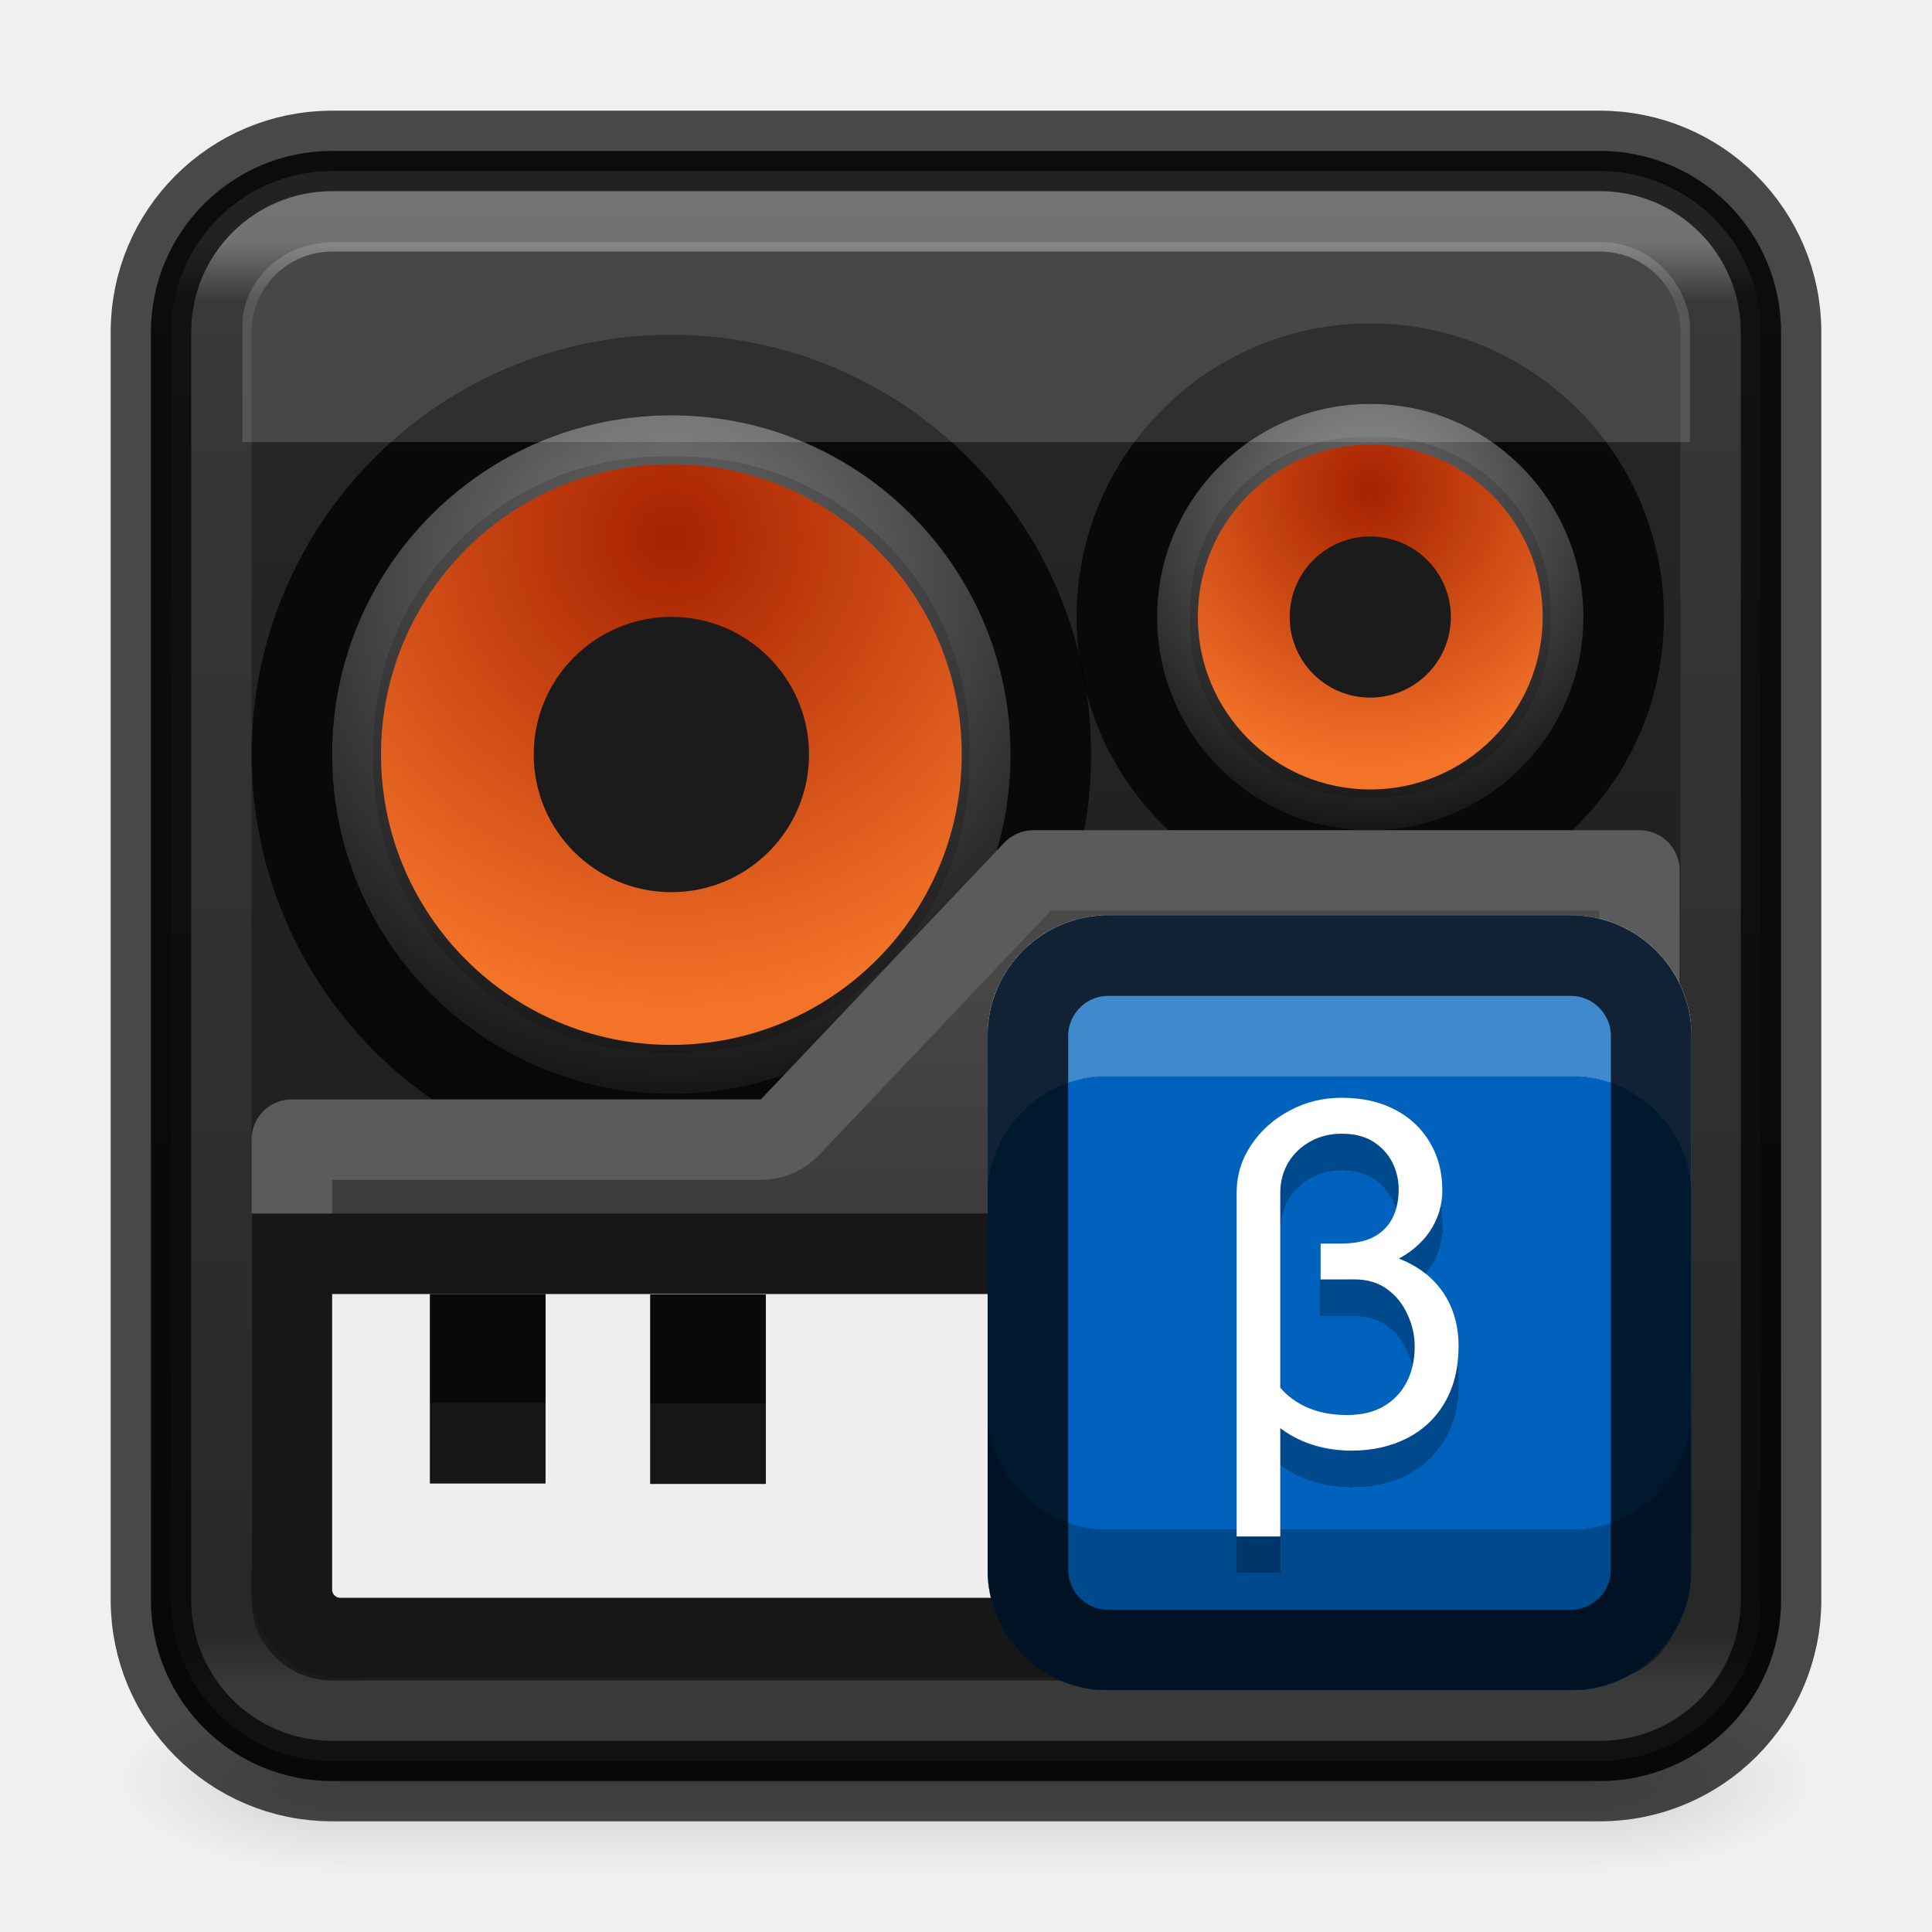
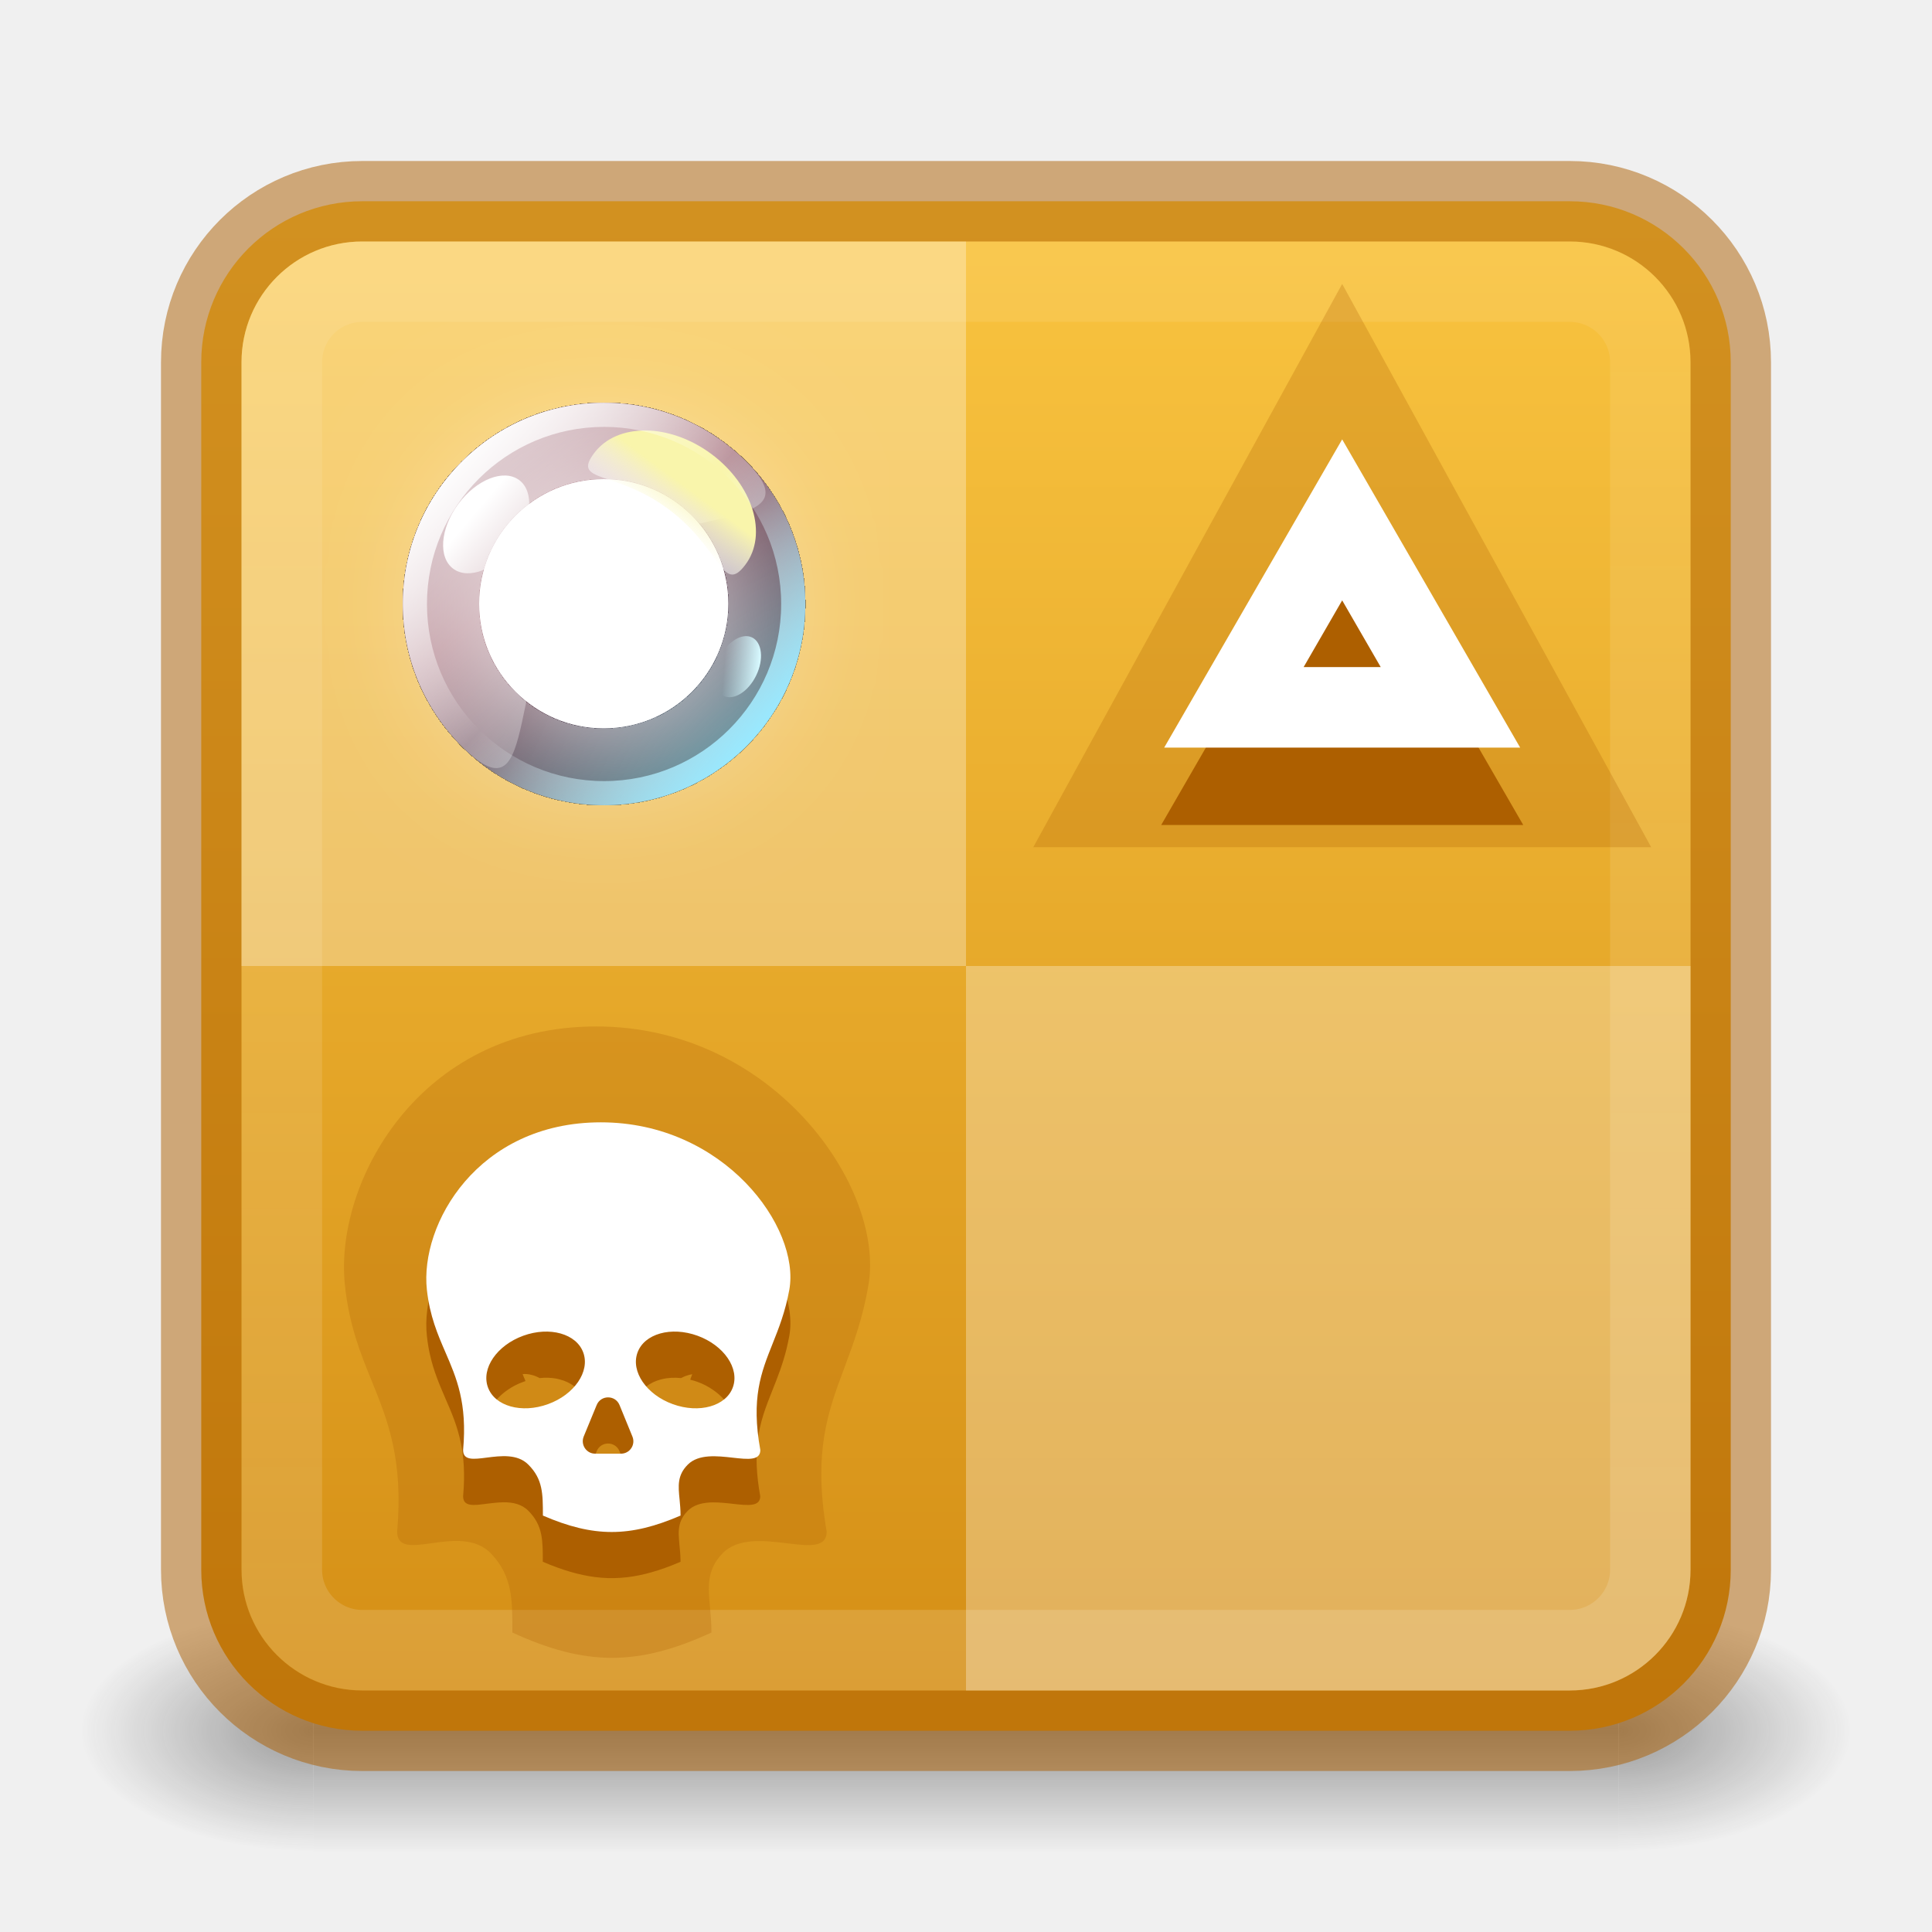
<svg xmlns="http://www.w3.org/2000/svg" width="24" height="24" viewBox="0 0 24 24" fill="none">
  <g opacity="0.4">
-     <path opacity="0.4" d="M22.5 21H19.737V23.25H22.5V21Z" fill="url(#paint0_radial_415_100)" />
-     <path opacity="0.4" d="M1.5 23.25H4.263V21H1.5V23.25Z" fill="url(#paint1_radial_415_100)" />
-     <path opacity="0.4" d="M19.737 21H4.263V23.25H19.737V21Z" fill="url(#paint2_linear_415_100)" />
+     <path d="M23 20H20.105V23H23V20Z" fill="url(#paint0_radial_677_362)" />
+     <path d="M1 23H3.895V20H1V23Z" fill="url(#paint1_radial_677_362)" />
+     <path d="M20.105 20H3.895V23H20.105V20Z" fill="url(#paint2_linear_677_362)" />
  </g>
-   <path d="M19.875 1.875H4.125C2.882 1.875 1.875 2.882 1.875 4.125V19.875C1.875 21.118 2.882 22.125 4.125 22.125H19.875C21.118 22.125 22.125 21.118 22.125 19.875V4.125C22.125 2.882 21.118 1.875 19.875 1.875Z" fill="url(#paint3_linear_415_100)" />
-   <path opacity="0.35" d="M19.875 2.625H4.125C3.297 2.625 2.625 3.297 2.625 4.125V19.875C2.625 20.703 3.297 21.375 4.125 21.375H19.875C20.703 21.375 21.375 20.703 21.375 19.875V4.125C21.375 3.297 20.703 2.625 19.875 2.625Z" stroke="url(#paint4_linear_415_100)" stroke-linecap="round" stroke-linejoin="round" />
-   <path opacity="0.7" d="M19.875 1.875H4.125C2.882 1.875 1.875 2.882 1.875 4.125V19.875C1.875 21.118 2.882 22.125 4.125 22.125H19.875C21.118 22.125 22.125 21.118 22.125 19.875V4.125C22.125 2.882 21.118 1.875 19.875 1.875Z" stroke="black" stroke-width="1" />
-   <circle cx="8.34" cy="9.373" r="4.214" fill="url(#paint5_radial_415_100)" />
-   <circle cx="8.34" cy="9.373" r="4.714" stroke="black" stroke-opacity="0.75" />
-   <g filter="url(#filter0_d_415_100)">
-     <circle cx="8.34" cy="9.373" r="3.607" fill="url(#paint6_radial_415_100)" />
+   <path d="M19.5 2.5H4.5C3.395 2.5 2.5 3.395 2.5 4.5V19.5C2.5 20.605 3.395 21.5 4.5 21.5H19.5C20.605 21.5 21.5 20.605 21.5 19.5V4.5C21.5 3.395 20.605 2.5 19.5 2.5Z" fill="url(#paint3_linear_677_362)" stroke="#AD5F00" stroke-opacity="0.5" stroke-width="1" />
+   <path opacity="0.35" d="M19.501 3.499H4.501C3.949 3.499 3.501 3.946 3.501 4.499V19.499C3.501 20.051 3.949 20.499 4.501 20.499H19.501C20.053 20.499 20.501 20.051 20.501 19.499V4.499C20.501 3.946 20.053 3.499 19.501 3.499Z" stroke="url(#paint4_linear_677_362)" stroke-linecap="round" stroke-linejoin="round" />
+   <path d="M3 4.5C3 3.672 3.672 3 4.5 3H12V12H3V4.5Z" fill="white" fill-opacity="0.3" />
+   <path d="M21 19.5C21 20.328 20.328 21 19.5 21L12 21L12 12L21 12L21 19.5Z" fill="white" fill-opacity="0.3" />
+   <g filter="url(#filter0_i_677_362)">
+     <path d="M10.004 7.503C10.004 8.884 8.885 10.003 7.504 10.003C6.123 10.003 5.004 8.884 5.004 7.503C5.004 6.122 6.123 5.003 7.504 5.003C8.885 5.003 10.004 6.122 10.004 7.503Z" fill="url(#paint5_linear_677_362)" />
  </g>
-   <circle cx="8.34" cy="9.373" r="1.71" fill="#1B1B1B" />
-   <circle cx="17.022" cy="7.665" r="2.648" fill="url(#paint7_radial_415_100)" />
-   <circle cx="17.022" cy="7.665" r="3.148" stroke="black" stroke-opacity="0.75" />
-   <g filter="url(#filter1_d_415_100)">
-     <circle cx="17.022" cy="7.665" r="2.142" fill="url(#paint8_radial_415_100)" />
+   <path d="M9.25 5.714C10.238 6.678 8.156 6.203 7.192 7.191C6.227 8.179 6.746 10.257 5.758 9.293C4.77 8.328 4.75 6.745 5.715 5.757C6.679 4.769 8.262 4.75 9.25 5.714Z" fill="url(#paint6_linear_677_362)" />
+   <g filter="url(#filter1_d_677_362)">
+     <path d="M9.048 7.5C9.048 8.355 8.355 9.048 7.5 9.048C6.645 9.048 5.952 8.355 5.952 7.5C5.952 6.645 6.645 5.952 7.5 5.952C8.355 5.952 9.048 6.645 9.048 7.5Z" fill="white" />
  </g>
-   <circle cx="17.022" cy="7.665" r="1.001" fill="#1B1B1B" />
-   <path d="M20.365 10.813V10.822V10.835V10.847V10.86V10.873V10.886V10.899V10.912V10.926V10.939V10.953V10.966V10.98V10.994V11.008V11.023V11.037V11.051V11.066V11.081V11.095V11.11V11.125V11.14V11.156V11.171V11.187V11.202V11.218V11.234V11.25V11.266V11.282V11.298V11.315V11.331V11.348V11.365V11.382V11.399V11.415V11.433V11.45V11.467V11.485V11.502V11.52V11.538V11.556V11.574V11.592V11.61V11.628V11.646V11.665V11.683V11.702V11.721V11.739V11.758V11.777V11.796V11.816V11.835V11.854V11.874V11.893V11.913V11.933V11.953V11.972V11.992V12.012V12.033V12.053V12.073V12.093V12.114V12.134V12.155V12.176V12.196V12.217V12.238V12.259V12.28V12.301V12.322V12.344V12.365V12.387V12.408V12.43V12.451V12.473V12.495V12.517V12.539V12.56V12.582V12.605V12.627V12.649V12.671V12.694V12.716V12.738V12.761V12.784V12.806V12.829V12.852V12.874V12.897V12.92V12.943V12.966V12.989V13.012V13.036V13.059V13.082V13.105V13.129V13.152V13.176V13.199V13.223V13.246V13.27V13.294V13.317V13.341V13.365V13.389V13.413V13.437V13.46V13.485V13.509V13.533V13.557V13.581V13.605V13.629V13.654V13.678V13.702V13.726V13.751V13.775V13.8V13.824V13.849V13.873V13.898V13.922V13.947V13.972V13.996V14.021V14.046V14.07V14.095V14.12V14.145V14.169V14.194V14.219V14.244V14.269V14.293V14.318V14.343V14.368V14.393V14.418V14.443V14.468V14.493V14.518V14.543V14.568V14.593V14.618V14.643V14.668V14.693V14.718V14.743V14.768V14.793V14.818V14.843V14.868V14.893V14.918V14.943V14.968V14.993V15.018V15.043V15.068V15.093V15.118V15.143V15.168V15.193V15.218V15.243V15.268V15.293V15.317V15.342V15.367V15.392V15.417V15.442V15.466V15.491V15.516V15.541V15.565V15.59V15.615V15.639V15.664V15.689V15.713V15.738V15.762V15.787V15.811V15.836V15.86V15.885V15.909V15.933V15.958V15.982V16.006V16.03V16.055V16.079V16.103V16.127V16.151V16.175V16.199V16.223V16.247V16.271V16.294V16.318V16.342V16.366V16.389V16.413V16.436V16.46V16.483V16.507V16.53V16.553V16.576V16.6V16.623V16.646V16.669V16.692V16.715V16.738V16.761V16.784V16.806V16.829V16.852V16.874V16.897V16.919V16.942V16.964V16.986V17.008V17.03V17.052V17.075V17.096V17.118V17.14V17.162V17.184V17.205V17.227V17.248V17.27V17.291V17.312V17.333V17.355V17.376V17.396V17.417V17.438V17.459V17.48V17.5V17.521V17.541V17.561V17.582V17.602V17.622V17.642V17.662V17.682V17.702V17.721V17.741V17.761V17.78V17.799V17.819V17.838V17.857V17.876V17.895V17.913V17.932V17.951V17.969V17.988V18.006V18.024V18.042V18.06V18.078V18.096V18.114V18.131V18.149V18.166V18.184V18.201V18.218V18.235V18.252V18.269V18.286V18.302V18.319V18.335V18.351V18.367V18.384V18.399V18.415V18.431V18.447V18.462V18.477V18.493V18.508V18.523V18.538V18.552V18.567V18.582V18.596V18.61V18.625V18.639V18.653V18.666V18.68V18.694V18.707V18.72V18.734V18.747V18.76V18.772V18.785V18.798V18.81V18.822V18.834V18.846V18.858V18.87V18.882V18.893V18.904V18.916V18.927V18.938V18.948V18.959V18.97V18.98V18.99V19V19.01V19.02V19.029V19.039V19.048V19.058V19.067V19.075V19.084V19.093V19.101V19.11V19.118V19.126V19.134V19.141V19.149V19.156V19.163V19.17V19.177V19.184V19.191V19.197V19.203V19.209V19.215V19.221V19.227V19.232V19.238V19.243V19.248C20.365 19.856 19.914 20.346 19.369 20.346H19.364H19.358H19.352H19.346H19.34H19.333H19.326H19.319H19.312H19.304H19.296H19.288H19.279H19.27H19.261H19.252H19.242H19.232H19.222H19.212H19.201H19.19H19.179H19.168H19.156H19.144H19.132H19.119H19.106H19.093H19.08H19.067H19.053H19.039H19.025H19.01H18.996H18.981H18.965H18.95H18.934H18.918H18.902H18.886H18.869H18.852H18.835H18.818H18.8H18.783H18.765H18.747H18.728H18.709H18.691H18.671H18.652H18.633H18.613H18.593H18.573H18.552H18.531H18.511H18.489H18.468H18.447H18.425H18.403H18.381H18.359H18.336H18.313H18.291H18.267H18.244H18.221H18.197H18.173H18.149H18.124H18.1H18.075H18.05H18.025H18H17.974H17.949H17.923H17.897H17.871H17.845H17.818H17.791H17.764H17.737H17.71H17.682H17.655H17.627H17.599H17.571H17.543H17.514H17.485H17.457H17.428H17.399H17.369H17.34H17.31H17.28H17.25H17.22H17.19H17.16H17.129H17.098H17.068H17.037H17.005H16.974H16.943H16.911H16.879H16.847H16.815H16.783H16.751H16.718H16.686H16.653H16.62H16.587H16.554H16.521H16.487H16.454H16.42H16.386H16.352H16.318H16.284H16.25H16.215H16.181H16.146H16.111H16.076H16.041H16.006H15.971H15.936H15.9H15.864H15.829H15.793H15.757H15.721H15.685H15.649H15.612H15.576H15.539H15.503H15.466H15.429H15.392H15.355H15.318H15.281H15.243H15.206H15.168H15.131H15.093H15.056H15.018H14.98H14.942H14.903H14.865H14.827H14.789H14.75H14.712H14.673H14.635H14.596H14.557H14.518H14.479H14.44H14.401H14.362H14.323H14.284H14.244H14.205H14.165H14.126H14.086H14.046H14.007H13.967H13.927H13.887H13.848H13.807H13.768H13.727H13.687H13.647H13.607H13.567H13.526H13.486H13.446H13.405H13.365H13.324H13.284H13.243H13.203H13.162H13.121H13.081H13.04H12.999H12.958H12.917H12.877H12.836H12.795H12.754H12.713H12.672H12.631H12.59H12.549H12.508H12.467H12.426H12.385H12.344H12.303H12.261H12.22H12.179H12.138H12.097H12.056H12.015H11.974H11.933H11.891H11.85H11.809H11.768H11.727H11.686H11.645H11.604H11.563H11.521H11.48H11.439H11.398H11.357H11.316H11.275H11.234H11.194H11.152H11.112H11.071H11.03H10.989H10.948H10.908H10.867H10.826H10.785H10.745H10.704H10.664H10.623H10.582H10.542H10.502H10.461H10.421H10.38H10.34H10.3H10.26H10.22H10.18H10.14H10.1H10.06H10.02H9.98H9.94H9.901H9.861H9.821H9.782H9.742H9.703H9.664H9.624H9.585H9.546H9.507H9.468H9.429H9.39H9.351H9.312H9.274H9.235H9.197H9.158H9.12H9.081H9.043H9.005H8.967H8.929H8.891H8.853H8.816H8.778H8.741H8.703H8.666H8.629H8.591H8.554H8.517H8.48H8.444H8.407H8.37H8.334H8.298H8.261H8.225H8.189H8.153H8.117H8.082H8.046H8.011H7.975H7.94H7.905H7.87H7.835H7.8H7.765H7.731H7.696H7.662H7.628H7.594H7.56H7.526H7.492H7.458H7.425H7.392H7.359H7.325H7.293H7.26H7.227H7.195H7.162H7.13H7.098H7.066H7.034H7.003H6.971H6.94H6.909H6.878H6.847H6.816H6.785H6.755H6.725H6.694H6.664H6.635H6.605H6.575H6.546H6.517H6.488H6.459H6.43H6.402H6.374H6.345H6.317H6.29H6.262H6.234H6.207H6.18H6.153H6.126H6.1H6.073H6.047H6.021H5.995H5.969H5.944H5.919H5.893H5.869H5.844H5.819H5.795H5.771H5.747H5.723H5.699H5.676H5.653H5.63H5.607H5.585H5.562H5.54H5.518H5.496H5.475H5.453H5.432H5.411H5.391H5.37H5.35H5.33H5.31H5.291H5.271H5.252H5.233H5.214H5.196H5.178H5.159H5.142H5.124H5.107H5.09H5.073H5.056H5.04H5.023H5.007H4.992H4.976H4.961H4.946H4.931H4.917H4.902H4.888H4.875H4.861H4.848H4.835H4.822H4.809H4.797H4.785H4.773H4.762H4.751H4.74H4.729H4.718H4.708H4.698H4.688H4.679H4.67H4.661H4.652H4.644H4.636H4.628H4.621H4.613H4.606H4.6H4.593H4.587H4.581H4.576H4.57H4.565H4.561H4.556H4.552C4.363 20.346 4.126 20.25 3.929 20.059C3.736 19.871 3.625 19.633 3.625 19.4V19.395V19.391V19.386V19.381V19.376V19.371V19.366V19.36V19.355V19.349V19.344V19.338V19.332V19.326V19.321V19.314V19.308V19.302V19.296V19.29V19.283V19.276V19.27V19.263V19.256V19.249V19.242V19.235V19.228V19.221V19.214V19.206V19.199V19.191V19.183V19.176V19.168V19.16V19.152V19.144V19.136V19.128V19.119V19.111V19.102V19.094V19.085V19.077V19.068V19.059V19.05V19.041V19.032V19.023V19.014V19.005V18.995V18.986V18.976V18.967V18.957V18.947V18.938V18.928V18.918V18.908V18.898V18.888V18.878V18.867V18.857V18.847V18.836V18.826V18.815V18.804V18.794V18.783V18.772V18.761V18.75V18.739V18.728V18.717V18.706V18.694V18.683V18.672V18.66V18.649V18.637V18.625V18.614V18.602V18.59V18.578V18.567V18.555V18.543V18.53V18.518V18.506V18.494V18.482V18.469V18.457V18.444V18.432V18.419V18.407V18.394V18.381V18.369V18.356V18.343V18.33V18.317V18.304V18.291V18.278V18.265V18.251V18.238V18.225V18.212V18.198V18.185V18.171V18.158V18.144V18.131V18.117V18.103V18.09V18.076V18.062V18.048V18.034V18.02V18.007V17.993V17.979V17.965V17.95V17.936V17.922V17.908V17.894V17.879V17.865V17.851V17.836V17.822V17.807V17.793V17.778V17.764V17.749V17.735V17.72V17.705V17.691V17.676V17.661V17.646V17.631V17.617V17.602V17.587V17.572V17.557V17.542V17.527V17.512V17.497V17.482V17.467V17.452V17.436V17.421V17.406V17.391V17.376V17.36V17.345V17.33V17.315V17.299V17.284V17.268V17.253V17.238V17.222V17.207V17.191V17.176V17.16V17.145V17.129V17.114V17.098V17.083V17.067V17.052V17.036V17.02V17.005V16.989V16.974V16.958V16.942V16.927V16.911V16.895V16.88V16.864V16.848V16.832V16.817V16.801V16.785V16.769V16.754V16.738V16.722V16.706V16.691V16.675V16.659V16.643V16.628V16.612V16.596V16.58V16.564V16.549V16.533V16.517V16.501V16.486V16.47V16.454V16.438V16.423V16.407V16.391V16.375V16.36V16.344V16.328V16.312V16.297V16.281V16.265V16.25V16.234V16.218V16.203V16.187V16.171V16.156V16.14V16.125V16.109V16.093V16.078V16.062V16.047V16.031V16.016V16V15.985V15.969V15.954V15.938V15.923V15.907V15.892V15.877V15.861V15.846V15.831V15.815V15.8V15.785V15.77V15.754V15.739V15.724V15.709V15.694V15.679V15.664V15.649V15.633V15.618V15.604V15.589V15.574V15.559V15.544V15.529V15.514V15.499V15.485V15.47V15.455V15.441V15.426V15.411V15.397V15.382V15.368V15.353V15.339V15.324V15.31V15.296V15.281V15.267V15.253V15.239V15.224V15.21V15.196V15.182V15.168V15.154V15.14V15.126V15.112V15.098V15.085V15.071V15.057V15.044V15.03V15.016V15.003V14.989V14.976V14.962V14.949V14.936V14.922V14.909V14.896V14.883V14.87V14.857V14.844V14.831V14.818V14.805V14.792V14.779V14.767V14.754V14.742V14.729V14.716V14.704V14.691V14.679V14.667V14.655V14.643V14.63V14.618V14.606V14.594V14.582V14.57V14.559V14.547V14.535V14.524V14.512V14.501V14.489V14.478V14.466V14.455V14.444V14.433V14.422V14.411V14.4V14.389V14.378V14.367V14.356V14.346V14.335V14.325V14.314V14.304V14.293V14.283V14.273V14.263V14.253V14.243V14.233V14.223V14.213V14.204V14.194V14.184V14.175V14.166V14.157H9.452C9.59 14.157 9.721 14.101 9.815 14.001L12.838 10.813H20.365Z" fill="url(#paint9_linear_415_100)" stroke="#5B5B5B" stroke-linecap="round" stroke-linejoin="round" />
-   <path d="M4.126 15.575H3.626V16.075V19.748C3.626 20.079 3.895 20.348 4.226 20.348H19.796C20.128 20.348 20.396 20.079 20.396 19.748V16.075V15.575H19.896H4.126Z" fill="#EEEEEE" stroke="#171717" />
-   <g filter="url(#filter2_i_415_100)">
-     <rect x="5.341" y="16.075" width="1.436" height="2.353" fill="#222222" />
-   </g>
-   <rect x="5.7" y="16.434" width="0.718" height="1.635" stroke="black" stroke-opacity="0.75" stroke-width="0.718" />
-   <g filter="url(#filter3_i_415_100)">
-     <rect x="8.077" y="16.08" width="1.436" height="2.353" fill="#222222" />
-   </g>
-   <rect x="8.437" y="16.44" width="0.718" height="1.635" stroke="black" stroke-opacity="0.75" stroke-width="0.718" />
-   <g filter="url(#filter4_i_415_100)">
-     <path d="M12.269 16.08H13.705V18.433H12.269V16.08Z" fill="#222222" />
-   </g>
-   <path d="M12.769 16.58H13.205V17.933H12.769V16.58Z" stroke="black" stroke-opacity="0.75" stroke-width="0.718" />
-   <g filter="url(#filter5_i_415_100)">
-     <rect x="14.669" y="16.08" width="1.436" height="2.353" fill="#222222" />
-   </g>
-   <rect x="15.028" y="16.44" width="0.718" height="1.635" stroke="black" stroke-opacity="0.75" stroke-width="0.718" />
-   <g filter="url(#filter6_i_415_100)">
-     <rect x="17.245" y="16.08" width="1.436" height="2.338" fill="#222222" />
-   </g>
-   <rect x="17.604" y="16.44" width="0.718" height="1.619" stroke="black" stroke-opacity="0.75" stroke-width="0.718" />
-   <path d="M19.865 3.008H4.162C3.405 3.008 3.011 3.589 3.011 4.027V5.492H20.992V4.043C20.992 3.671 20.629 3.008 19.865 3.008Z" fill="white" fill-opacity="0.15" />
-   <circle cx="14.374" cy="13.207" r="0.8" fill="#A9A9A9" />
-   <circle cx="14.374" cy="13.207" r="1.3" stroke="black" stroke-opacity="0.15" />
-   <circle cx="18.055" cy="13.207" r="0.8" fill="#A9A9A9" />
-   <circle cx="18.055" cy="13.207" r="1.3" stroke="black" stroke-opacity="0.15" />
-   <g filter="url(#filter7_ii_415_100)">
-     <rect x="12.269" y="11.371" width="8.742" height="9.627" rx="1.5" fill="#0062BC" />
-   </g>
-   <rect x="12.769" y="11.871" width="7.742" height="8.627" rx="1" stroke="black" stroke-opacity="0.75" />
-   <g filter="url(#filter8_d_415_100)">
-     <path d="M16.405 15.547H16.836C17.107 15.547 17.338 15.599 17.527 15.703C17.719 15.804 17.865 15.943 17.967 16.119C18.068 16.295 18.119 16.494 18.119 16.716C18.119 16.994 18.061 17.23 17.946 17.425C17.833 17.619 17.676 17.766 17.475 17.868C17.275 17.969 17.047 18.02 16.789 18.02C16.637 18.02 16.485 17.999 16.335 17.956C16.186 17.913 16.051 17.847 15.928 17.759C15.805 17.67 15.706 17.554 15.632 17.414C15.56 17.273 15.523 17.106 15.523 16.913L15.737 16.793C15.737 16.935 15.779 17.066 15.863 17.185C15.947 17.304 16.064 17.4 16.212 17.472C16.362 17.543 16.536 17.578 16.733 17.578C16.913 17.578 17.065 17.542 17.19 17.469C17.315 17.395 17.41 17.295 17.475 17.168C17.541 17.039 17.574 16.892 17.574 16.728C17.574 16.591 17.545 16.46 17.486 16.333C17.43 16.204 17.346 16.098 17.234 16.016C17.123 15.934 16.986 15.893 16.824 15.893H16.405V15.547ZM16.666 13.637C16.92 13.637 17.141 13.686 17.328 13.784C17.516 13.882 17.66 14.017 17.762 14.191C17.865 14.363 17.917 14.561 17.917 14.786C17.917 14.971 17.865 15.141 17.762 15.296C17.658 15.448 17.513 15.57 17.325 15.662C17.138 15.754 16.918 15.8 16.666 15.8H16.405V15.448H16.654C16.826 15.448 16.965 15.42 17.07 15.363C17.176 15.304 17.253 15.224 17.302 15.123C17.351 15.021 17.375 14.905 17.375 14.774C17.375 14.657 17.349 14.546 17.296 14.44C17.243 14.335 17.164 14.249 17.059 14.182C16.955 14.116 16.824 14.083 16.666 14.083C16.523 14.083 16.395 14.115 16.279 14.179C16.164 14.242 16.072 14.329 16.004 14.44C15.938 14.552 15.904 14.677 15.904 14.818V19.087H15.362V14.818C15.362 14.601 15.422 14.404 15.541 14.226C15.66 14.047 15.818 13.904 16.016 13.799C16.213 13.691 16.43 13.637 16.666 13.637Z" fill="white" />
-   </g>
+   <path d="M9.258 7.017C8.973 7.394 8.959 6.81 8.301 6.323C7.644 5.835 7.098 6.004 7.382 5.627C7.667 5.25 8.318 5.255 8.836 5.639C9.354 6.024 9.543 6.64 9.258 7.017Z" fill="url(#paint7_linear_677_362)" />
+   <path fill-rule="evenodd" clip-rule="evenodd" d="M7.504 9.703C8.719 9.703 9.704 8.718 9.704 7.503C9.704 6.288 8.719 5.303 7.504 5.303C6.289 5.303 5.304 6.288 5.304 7.503C5.304 8.718 6.289 9.703 7.504 9.703ZM7.504 10.003C8.885 10.003 10.004 8.884 10.004 7.503C10.004 6.122 8.885 5.003 7.504 5.003C6.123 5.003 5.004 6.122 5.004 7.503C5.004 8.884 6.123 10.003 7.504 10.003Z" fill="url(#paint8_linear_677_362)" />
+   <path d="M9.394 8.39C9.297 8.591 9.116 8.705 8.989 8.645C8.863 8.585 8.839 8.374 8.936 8.173C9.033 7.973 9.215 7.858 9.341 7.918C9.467 7.978 9.491 8.19 9.394 8.39Z" fill="url(#paint9_linear_677_362)" />
+   <path d="M6.388 6.766C6.163 7.071 5.825 7.206 5.633 7.067C5.441 6.929 5.467 6.569 5.691 6.263C5.916 5.958 6.254 5.823 6.446 5.961C6.638 6.1 6.612 6.46 6.388 6.766Z" fill="url(#paint10_linear_677_362)" />
+   <path fill-rule="evenodd" clip-rule="evenodd" d="M7.406 12.751C9.618 12.751 10.992 14.76 10.789 15.958C10.718 16.379 10.6 16.693 10.489 16.991C10.284 17.54 10.1 18.031 10.269 19.026C10.269 19.231 10.047 19.204 9.777 19.171C9.495 19.137 9.161 19.097 8.968 19.304C8.777 19.509 8.796 19.713 8.82 19.971C8.828 20.066 8.838 20.168 8.838 20.28C7.927 20.699 7.276 20.699 6.365 20.28C6.365 19.862 6.365 19.583 6.105 19.304C5.909 19.094 5.606 19.136 5.357 19.171C5.121 19.203 4.934 19.229 4.934 19.026C5.011 18.123 4.816 17.644 4.617 17.153C4.477 16.809 4.336 16.461 4.284 15.958C4.153 14.703 5.194 12.751 7.406 12.751Z" fill="#AD5F00" fill-opacity="0.25" />
+   <path fill-rule="evenodd" clip-rule="evenodd" d="M8.544 15.962C8.301 15.712 7.932 15.516 7.464 15.516C7 15.516 6.71 15.697 6.533 15.903C6.458 15.991 6.404 16.081 6.367 16.164C6.649 16.097 6.949 16.095 7.235 16.176C7.348 16.207 7.467 16.256 7.582 16.322C7.698 16.256 7.816 16.207 7.929 16.176C8.18 16.105 8.442 16.098 8.692 16.142C8.655 16.087 8.607 16.026 8.544 15.962ZM8.345 19.446C8.119 19.534 7.915 19.586 7.714 19.6C7.607 19.608 7.501 19.605 7.393 19.591C7.189 19.565 6.979 19.502 6.743 19.401C6.743 19.268 6.743 19.157 6.722 19.057C6.7 18.952 6.655 18.86 6.563 18.767C6.479 18.683 6.368 18.661 6.254 18.662C6.183 18.663 6.112 18.672 6.046 18.68C5.882 18.702 5.753 18.719 5.753 18.586C5.777 18.318 5.762 18.107 5.725 17.927C5.682 17.714 5.608 17.544 5.533 17.372C5.461 17.204 5.387 17.035 5.34 16.823C5.324 16.752 5.312 16.677 5.303 16.596C5.213 15.782 5.933 14.516 7.464 14.516C8.994 14.516 9.945 15.819 9.805 16.596C9.794 16.652 9.783 16.705 9.771 16.755C9.722 16.952 9.658 17.113 9.597 17.266C9.515 17.472 9.437 17.666 9.41 17.917C9.389 18.1 9.395 18.314 9.444 18.586C9.444 18.719 9.291 18.702 9.104 18.681C9.066 18.677 9.027 18.672 8.988 18.669C8.943 18.665 8.898 18.663 8.853 18.663C8.747 18.665 8.646 18.684 8.569 18.745C8.56 18.752 8.552 18.759 8.544 18.767C8.452 18.859 8.431 18.951 8.431 19.055C8.432 19.101 8.437 19.149 8.441 19.2C8.446 19.251 8.452 19.306 8.453 19.364C8.454 19.376 8.454 19.388 8.454 19.401C8.417 19.416 8.38 19.431 8.345 19.446ZM8.562 18.064C8.579 18.066 8.596 18.067 8.613 18.068C8.65 18.069 8.685 18.068 8.719 18.064C8.719 18.064 8.719 18.064 8.719 18.064C8.742 18.061 8.765 18.058 8.787 18.053C8.939 18.02 9.058 17.934 9.104 17.807C9.114 17.777 9.121 17.747 9.123 17.717C9.124 17.704 9.124 17.69 9.123 17.677C9.116 17.527 9.016 17.373 8.855 17.264C8.799 17.225 8.736 17.192 8.667 17.167C8.666 17.166 8.665 17.166 8.664 17.166C8.634 17.155 8.604 17.146 8.574 17.139C8.583 17.115 8.591 17.093 8.599 17.071C8.585 17.073 8.569 17.077 8.551 17.082C8.528 17.088 8.496 17.1 8.461 17.119C8.374 17.11 8.292 17.115 8.218 17.134C8.216 17.134 8.214 17.134 8.213 17.135C8.072 17.171 7.962 17.255 7.918 17.376C7.861 17.537 7.935 17.722 8.092 17.861C8.093 17.862 8.094 17.863 8.095 17.864C8.118 17.883 8.141 17.902 8.167 17.919C8.175 17.924 8.183 17.93 8.191 17.935C8.241 17.966 8.296 17.994 8.356 18.016C8.356 18.016 8.357 18.016 8.358 18.017C8.372 18.022 8.386 18.026 8.4 18.031C8.454 18.047 8.509 18.058 8.562 18.064ZM7.749 18.157L7.696 18.028C7.643 17.9 7.464 17.9 7.412 18.028L7.251 18.418M7.753 18.168L7.749 18.157ZM7.048 17.881C7.049 17.881 7.05 17.88 7.05 17.88C7.223 17.739 7.306 17.544 7.246 17.376C7.202 17.253 7.09 17.169 6.947 17.134C6.934 17.131 6.921 17.128 6.908 17.125C6.844 17.114 6.775 17.111 6.704 17.119C6.668 17.1 6.637 17.088 6.613 17.082C6.557 17.066 6.517 17.067 6.492 17.07C6.504 17.098 6.516 17.127 6.528 17.156C6.519 17.159 6.509 17.163 6.5 17.166C6.499 17.166 6.498 17.166 6.498 17.167C6.428 17.192 6.365 17.225 6.309 17.264C6.15 17.372 6.049 17.525 6.041 17.674C6.041 17.686 6.041 17.699 6.041 17.712C6.043 17.744 6.049 17.776 6.061 17.807C6.101 17.919 6.199 17.999 6.326 18.039C6.328 18.04 6.331 18.041 6.334 18.042C6.334 18.042 6.334 18.042 6.334 18.042C6.408 18.064 6.492 18.073 6.58 18.066C6.587 18.065 6.595 18.065 6.603 18.064C6.651 18.059 6.701 18.049 6.75 18.035C6.769 18.029 6.788 18.023 6.806 18.017C6.807 18.016 6.808 18.016 6.809 18.016C6.868 17.994 6.924 17.966 6.973 17.935C6.982 17.93 6.99 17.924 6.998 17.919C7.015 17.907 7.032 17.894 7.048 17.881ZM7.249 18.424C7.236 18.459 7.237 18.494 7.247 18.526C7.263 18.573 7.301 18.611 7.351 18.626C7.364 18.63 7.378 18.632 7.393 18.632M7.71 18.632H7.714C7.729 18.632 7.743 18.63 7.756 18.626C7.792 18.616 7.822 18.593 7.842 18.563C7.858 18.538 7.867 18.509 7.868 18.479C7.868 18.459 7.864 18.439 7.856 18.418M7.638 18.632H7.71ZM7.454 18.632H7.638Z" fill="#AD5F00" />
+   <path fill-rule="evenodd" clip-rule="evenodd" d="M7.464 13.942C8.994 13.942 9.945 15.246 9.805 16.023C9.755 16.296 9.674 16.5 9.597 16.693C9.455 17.049 9.328 17.368 9.445 18.013C9.445 18.146 9.291 18.129 9.104 18.108C8.909 18.086 8.678 18.06 8.544 18.194C8.412 18.326 8.425 18.459 8.442 18.627C8.448 18.688 8.454 18.755 8.454 18.827C7.824 19.099 7.374 19.099 6.744 18.827C6.744 18.556 6.744 18.375 6.563 18.194C6.428 18.058 6.218 18.085 6.046 18.107C5.883 18.128 5.753 18.145 5.753 18.013C5.806 17.428 5.671 17.117 5.533 16.798C5.437 16.576 5.339 16.349 5.303 16.023C5.213 15.209 5.933 13.942 7.464 13.942ZM6.807 17.443C7.134 17.325 7.331 17.038 7.246 16.803C7.162 16.568 6.828 16.474 6.5 16.593C6.173 16.712 5.976 16.998 6.061 17.233C6.145 17.468 6.479 17.562 6.807 17.443ZM7.919 16.803C7.834 17.038 8.031 17.325 8.358 17.443C8.686 17.562 9.02 17.468 9.104 17.233C9.189 16.998 8.992 16.712 8.665 16.593C8.337 16.474 8.003 16.568 7.919 16.803ZM7.696 17.454C7.644 17.327 7.464 17.327 7.412 17.454L7.251 17.845C7.21 17.947 7.284 18.058 7.393 18.058H7.714C7.824 18.058 7.898 17.947 7.856 17.845L7.696 17.454Z" fill="white" />
+   <path d="M16.673 3.527L20.512 10.525H12.835L16.673 3.527Z" fill="#AD5F00" fill-opacity="0.25" />
+   <path fill-rule="evenodd" clip-rule="evenodd" d="M16.673 6.354L14.425 10.248H18.922L16.673 6.354ZM16.673 8.354L16.157 9.248H17.189L16.673 8.354Z" fill="#AD5F00" />
+   <path fill-rule="evenodd" clip-rule="evenodd" d="M16.673 5.458L14.462 9.287H18.884L16.673 5.458ZM16.673 7.458L16.194 8.287H17.152L16.673 7.458Z" fill="white" />
  <defs>
-     <filter id="filter0_d_415_100" x="3.734" y="4.766" width="9.213" height="9.213" filterUnits="userSpaceOnUse" color-interpolation-filters="sRGB">
-       <feFlood flood-opacity="0" result="BackgroundImageFix" />
-       <feColorMatrix in="SourceAlpha" type="matrix" values="0 0 0 0 0 0 0 0 0 0 0 0 0 0 0 0 0 0 127 0" result="hardAlpha" />
-       <feMorphology radius="1" operator="dilate" in="SourceAlpha" result="effect1_dropShadow_415_100" />
-       <feOffset />
-       <feColorMatrix type="matrix" values="0 0 0 0 0 0 0 0 0 0 0 0 0 0 0 0 0 0 0.15 0" />
-       <feBlend mode="normal" in2="BackgroundImageFix" result="effect1_dropShadow_415_100" />
-       <feBlend mode="normal" in="SourceGraphic" in2="effect1_dropShadow_415_100" result="shape" />
-     </filter>
-     <filter id="filter1_d_415_100" x="13.881" y="4.524" width="6.283" height="6.284" filterUnits="userSpaceOnUse" color-interpolation-filters="sRGB">
-       <feFlood flood-opacity="0" result="BackgroundImageFix" />
-       <feColorMatrix in="SourceAlpha" type="matrix" values="0 0 0 0 0 0 0 0 0 0 0 0 0 0 0 0 0 0 127 0" result="hardAlpha" />
-       <feMorphology radius="1" operator="dilate" in="SourceAlpha" result="effect1_dropShadow_415_100" />
-       <feOffset />
-       <feColorMatrix type="matrix" values="0 0 0 0 0 0 0 0 0 0 0 0 0 0 0 0 0 0 0.15 0" />
-       <feBlend mode="normal" in2="BackgroundImageFix" result="effect1_dropShadow_415_100" />
-       <feBlend mode="normal" in="SourceGraphic" in2="effect1_dropShadow_415_100" result="shape" />
-     </filter>
-     <filter id="filter2_i_415_100" x="5.341" y="16.075" width="1.437" height="2.353" filterUnits="userSpaceOnUse" color-interpolation-filters="sRGB">
+     <filter id="filter0_i_677_362" x="5.004" y="5.003" width="9" height="9" filterUnits="userSpaceOnUse" color-interpolation-filters="sRGB">
      <feFlood flood-opacity="0" result="BackgroundImageFix" />
      <feBlend mode="normal" in="SourceGraphic" in2="BackgroundImageFix" result="shape" />
      <feColorMatrix in="SourceAlpha" type="matrix" values="0 0 0 0 0 0 0 0 0 0 0 0 0 0 0 0 0 0 127 0" result="hardAlpha" />
-       <feOffset dy="-1" />
+       <feOffset dx="4" dy="4" />
+       <feGaussianBlur stdDeviation="2" />
      <feComposite in2="hardAlpha" operator="arithmetic" k2="-1" k3="1" />
-       <feColorMatrix type="matrix" values="0 0 0 0 1 0 0 0 0 1 0 0 0 0 1 0 0 0 0.25 0" />
-       <feBlend mode="normal" in2="shape" result="effect1_innerShadow_415_100" />
+       <feColorMatrix type="matrix" values="0 0 0 0 0 0 0 0 0 0 0 0 0 0 0 0 0 0 0.5 0" />
+       <feBlend mode="normal" in2="shape" result="effect1_innerShadow_677_362" />
    </filter>
-     <filter id="filter3_i_415_100" x="8.077" y="16.08" width="1.437" height="2.353" filterUnits="userSpaceOnUse" color-interpolation-filters="sRGB">
-       <feFlood flood-opacity="0" result="BackgroundImageFix" />
-       <feBlend mode="normal" in="SourceGraphic" in2="BackgroundImageFix" result="shape" />
-       <feColorMatrix in="SourceAlpha" type="matrix" values="0 0 0 0 0 0 0 0 0 0 0 0 0 0 0 0 0 0 127 0" result="hardAlpha" />
-       <feOffset dy="-1" />
-       <feComposite in2="hardAlpha" operator="arithmetic" k2="-1" k3="1" />
-       <feColorMatrix type="matrix" values="0 0 0 0 1 0 0 0 0 1 0 0 0 0 1 0 0 0 0.25 0" />
-       <feBlend mode="normal" in2="shape" result="effect1_innerShadow_415_100" />
-     </filter>
-     <filter id="filter4_i_415_100" x="12.269" y="16.08" width="1.437" height="2.353" filterUnits="userSpaceOnUse" color-interpolation-filters="sRGB">
-       <feFlood flood-opacity="0" result="BackgroundImageFix" />
-       <feBlend mode="normal" in="SourceGraphic" in2="BackgroundImageFix" result="shape" />
-       <feColorMatrix in="SourceAlpha" type="matrix" values="0 0 0 0 0 0 0 0 0 0 0 0 0 0 0 0 0 0 127 0" result="hardAlpha" />
-       <feOffset dy="-1" />
-       <feComposite in2="hardAlpha" operator="arithmetic" k2="-1" k3="1" />
-       <feColorMatrix type="matrix" values="0 0 0 0 1 0 0 0 0 1 0 0 0 0 1 0 0 0 0.25 0" />
-       <feBlend mode="normal" in2="shape" result="effect1_innerShadow_415_100" />
-     </filter>
-     <filter id="filter5_i_415_100" x="14.669" y="16.08" width="1.437" height="2.353" filterUnits="userSpaceOnUse" color-interpolation-filters="sRGB">
-       <feFlood flood-opacity="0" result="BackgroundImageFix" />
-       <feBlend mode="normal" in="SourceGraphic" in2="BackgroundImageFix" result="shape" />
-       <feColorMatrix in="SourceAlpha" type="matrix" values="0 0 0 0 0 0 0 0 0 0 0 0 0 0 0 0 0 0 127 0" result="hardAlpha" />
-       <feOffset dy="-1" />
-       <feComposite in2="hardAlpha" operator="arithmetic" k2="-1" k3="1" />
-       <feColorMatrix type="matrix" values="0 0 0 0 1 0 0 0 0 1 0 0 0 0 1 0 0 0 0.25 0" />
-       <feBlend mode="normal" in2="shape" result="effect1_innerShadow_415_100" />
-     </filter>
-     <filter id="filter6_i_415_100" x="17.245" y="16.08" width="1.437" height="2.338" filterUnits="userSpaceOnUse" color-interpolation-filters="sRGB">
-       <feFlood flood-opacity="0" result="BackgroundImageFix" />
-       <feBlend mode="normal" in="SourceGraphic" in2="BackgroundImageFix" result="shape" />
-       <feColorMatrix in="SourceAlpha" type="matrix" values="0 0 0 0 0 0 0 0 0 0 0 0 0 0 0 0 0 0 127 0" result="hardAlpha" />
-       <feOffset dy="-1" />
-       <feComposite in2="hardAlpha" operator="arithmetic" k2="-1" k3="1" />
-       <feColorMatrix type="matrix" values="0 0 0 0 1 0 0 0 0 1 0 0 0 0 1 0 0 0 0.25 0" />
-       <feBlend mode="normal" in2="shape" result="effect1_innerShadow_415_100" />
-     </filter>
-     <filter id="filter7_ii_415_100" x="12.269" y="11.371" width="8.742" height="9.627" filterUnits="userSpaceOnUse" color-interpolation-filters="sRGB">
-       <feFlood flood-opacity="0" result="BackgroundImageFix" />
-       <feBlend mode="normal" in="SourceGraphic" in2="BackgroundImageFix" result="shape" />
-       <feColorMatrix in="SourceAlpha" type="matrix" values="0 0 0 0 0 0 0 0 0 0 0 0 0 0 0 0 0 0 127 0" result="hardAlpha" />
-       <feOffset dy="2" />
-       <feComposite in2="hardAlpha" operator="arithmetic" k2="-1" k3="1" />
-       <feColorMatrix type="matrix" values="0 0 0 0 1 0 0 0 0 1 0 0 0 0 1 0 0 0 0.25 0" />
-       <feBlend mode="normal" in2="shape" result="effect1_innerShadow_415_100" />
-       <feColorMatrix in="SourceAlpha" type="matrix" values="0 0 0 0 0 0 0 0 0 0 0 0 0 0 0 0 0 0 127 0" result="hardAlpha" />
-       <feOffset dy="-2" />
-       <feComposite in2="hardAlpha" operator="arithmetic" k2="-1" k3="1" />
-       <feColorMatrix type="matrix" values="0 0 0 0 0 0 0 0 0 0 0 0 0 0 0 0 0 0 0.25 0" />
-       <feBlend mode="normal" in2="effect1_innerShadow_415_100" result="effect2_innerShadow_415_100" />
-     </filter>
-     <filter id="filter8_d_415_100" x="15.362" y="13.637" width="2.757" height="5.899" filterUnits="userSpaceOnUse" color-interpolation-filters="sRGB">
+     <filter id="filter1_d_677_362" x="3.952" y="3.952" width="7.095" height="7.095" filterUnits="userSpaceOnUse" color-interpolation-filters="sRGB">
      <feFlood flood-opacity="0" result="BackgroundImageFix" />
      <feColorMatrix in="SourceAlpha" type="matrix" values="0 0 0 0 0 0 0 0 0 0 0 0 0 0 0 0 0 0 127 0" result="hardAlpha" />
-       <feOffset dy="0.45" />
-       <feColorMatrix type="matrix" values="0 0 0 0 0 0 0 0 0 0 0 0 0 0 0 0 0 0 0.25 0" />
-       <feBlend mode="normal" in2="BackgroundImageFix" result="effect1_dropShadow_415_100" />
-       <feBlend mode="normal" in="SourceGraphic" in2="effect1_dropShadow_415_100" result="shape" />
+       <feOffset />
+       <feGaussianBlur stdDeviation="1" />
+       <feComposite in2="hardAlpha" operator="out" />
+       <feColorMatrix type="matrix" values="0 0 0 0 1 0 0 0 0 1 0 0 0 0 1 0 0 0 1 0" />
+       <feBlend mode="normal" in2="BackgroundImageFix" result="effect1_dropShadow_677_362" />
+       <feBlend mode="normal" in="SourceGraphic" in2="effect1_dropShadow_677_362" result="shape" />
    </filter>
-     <radialGradient id="paint0_radial_415_100" cx="0" cy="0" r="1" gradientUnits="userSpaceOnUse" gradientTransform="translate(19.7329 22.125) scale(2.76838 1.125)">
+     <radialGradient id="paint0_radial_677_362" cx="0" cy="0" r="1" gradientUnits="userSpaceOnUse" gradientTransform="translate(20.1012 21.5) scale(2.90022 1.5)">
      <stop stop-color="#181818" />
      <stop offset="1" stop-color="#181818" stop-opacity="0" />
    </radialGradient>
-     <radialGradient id="paint1_radial_415_100" cx="0" cy="0" r="1" gradientUnits="userSpaceOnUse" gradientTransform="translate(4.26706 22.125) rotate(180) scale(2.76839 1.125)">
+     <radialGradient id="paint1_radial_677_362" cx="0" cy="0" r="1" gradientUnits="userSpaceOnUse" gradientTransform="translate(3.89884 21.5) rotate(180) scale(2.90022 1.5)">
      <stop stop-color="#181818" />
      <stop offset="1" stop-color="#181818" stop-opacity="0" />
    </radialGradient>
-     <linearGradient id="paint2_linear_415_100" x1="12.585" y1="23.259" x2="12.585" y2="21" gradientUnits="userSpaceOnUse">
+     <linearGradient id="paint2_linear_677_362" x1="12.613" y1="23.012" x2="12.613" y2="20" gradientUnits="userSpaceOnUse">
      <stop stop-color="#181818" stop-opacity="0" />
      <stop offset="0.5" stop-color="#181818" />
      <stop offset="1" stop-color="#181818" stop-opacity="0" />
    </linearGradient>
-     <linearGradient id="paint3_linear_415_100" x1="11.778" y1="1.955" x2="11.778" y2="22.111" gradientUnits="userSpaceOnUse">
-       <stop stop-color="#282828" />
-       <stop offset="1" stop-color="#1A1A1A" />
+     <linearGradient id="paint3_linear_677_362" x1="11.77" y1="2.784" x2="11.77" y2="21.37" gradientUnits="userSpaceOnUse">
+       <stop stop-color="#F9C440" />
+       <stop offset="1" stop-color="#D48E15" />
    </linearGradient>
-     <linearGradient id="paint4_linear_415_100" x1="12" y1="3" x2="12" y2="21" gradientUnits="userSpaceOnUse">
-       <stop stop-color="white" />
-       <stop offset="0.042" stop-color="white" stop-opacity="0.235" />
-       <stop offset="0.958" stop-color="white" stop-opacity="0.157" />
+     <linearGradient id="paint4_linear_677_362" x1="12.001" y1="4" x2="12.001" y2="20" gradientUnits="userSpaceOnUse">
+       <stop stop-color="white" stop-opacity="0.235" />
      <stop offset="1" stop-color="white" stop-opacity="0.392" />
    </linearGradient>
-     <radialGradient id="paint5_radial_415_100" cx="0" cy="0" r="1" gradientUnits="userSpaceOnUse" gradientTransform="translate(8.34016 7.24016) rotate(90) scale(6.34616)">
-       <stop stop-color="#828282" />
-       <stop offset="1" stop-color="#161616" />
-     </radialGradient>
-     <radialGradient id="paint6_radial_415_100" cx="0" cy="0" r="1" gradientUnits="userSpaceOnUse" gradientTransform="translate(8.34015 6.68777) rotate(90) scale(5.86381)">
-       <stop stop-color="#A62100" />
-       <stop offset="1" stop-color="#F37329" />
-     </radialGradient>
-     <radialGradient id="paint7_radial_415_100" cx="0" cy="0" r="1" gradientUnits="userSpaceOnUse" gradientTransform="translate(17.0221 6.32483) rotate(90) scale(3.98779)">
-       <stop stop-color="#828282" />
-       <stop offset="1" stop-color="#161616" />
-     </radialGradient>
-     <radialGradient id="paint8_radial_415_100" cx="0" cy="0" r="1" gradientUnits="userSpaceOnUse" gradientTransform="translate(17.0224 6.07088) rotate(90) scale(3.48228)">
-       <stop stop-color="#A62100" />
-       <stop offset="1" stop-color="#F37329" />
-     </radialGradient>
-     <linearGradient id="paint9_linear_415_100" x1="11.992" y1="10.313" x2="11.992" y2="20.846" gradientUnits="userSpaceOnUse">
-       <stop stop-color="#4F4C4C" />
-       <stop offset="1" stop-color="#262626" />
+     <linearGradient id="paint5_linear_677_362" x1="5.953" y1="5.003" x2="9.228" y2="9.656" gradientUnits="userSpaceOnUse">
+       <stop offset="0.389" stop-color="#FF698A" />
+       <stop offset="1" stop-color="#79EBFF" />
+     </linearGradient>
+     <linearGradient id="paint6_linear_677_362" x1="5.629" y1="5.628" x2="9.067" y2="9.378" gradientUnits="userSpaceOnUse">
+       <stop stop-color="white" stop-opacity="0.75" />
+       <stop offset="1" stop-color="white" stop-opacity="0" />
+     </linearGradient>
+     <linearGradient id="paint7_linear_677_362" x1="8.836" y1="5.639" x2="8.2" y2="6.498" gradientUnits="userSpaceOnUse">
+       <stop offset="0.48" stop-color="#F9F5AB" />
+       <stop offset="1" stop-color="white" stop-opacity="0.5" />
+     </linearGradient>
+     <linearGradient id="paint8_linear_677_362" x1="5.655" y1="5.593" x2="9.459" y2="9.063" gradientUnits="userSpaceOnUse">
+       <stop stop-color="white" />
+       <stop offset="0.5" stop-color="white" stop-opacity="0" />
+       <stop offset="1" stop-color="#99E9FF" />
+     </linearGradient>
+     <linearGradient id="paint9_linear_677_362" x1="9.441" y1="8.184" x2="9.006" y2="8.15" gradientUnits="userSpaceOnUse">
+       <stop stop-color="#D7F9FF" />
+       <stop offset="1" stop-color="#D7F9FF" stop-opacity="0" />
+     </linearGradient>
+     <linearGradient id="paint10_linear_677_362" x1="5.896" y1="6.369" x2="6.801" y2="7.133" gradientUnits="userSpaceOnUse">
+       <stop stop-color="white" />
+       <stop offset="1" stop-color="white" stop-opacity="0" />
    </linearGradient>
  </defs>
</svg>
